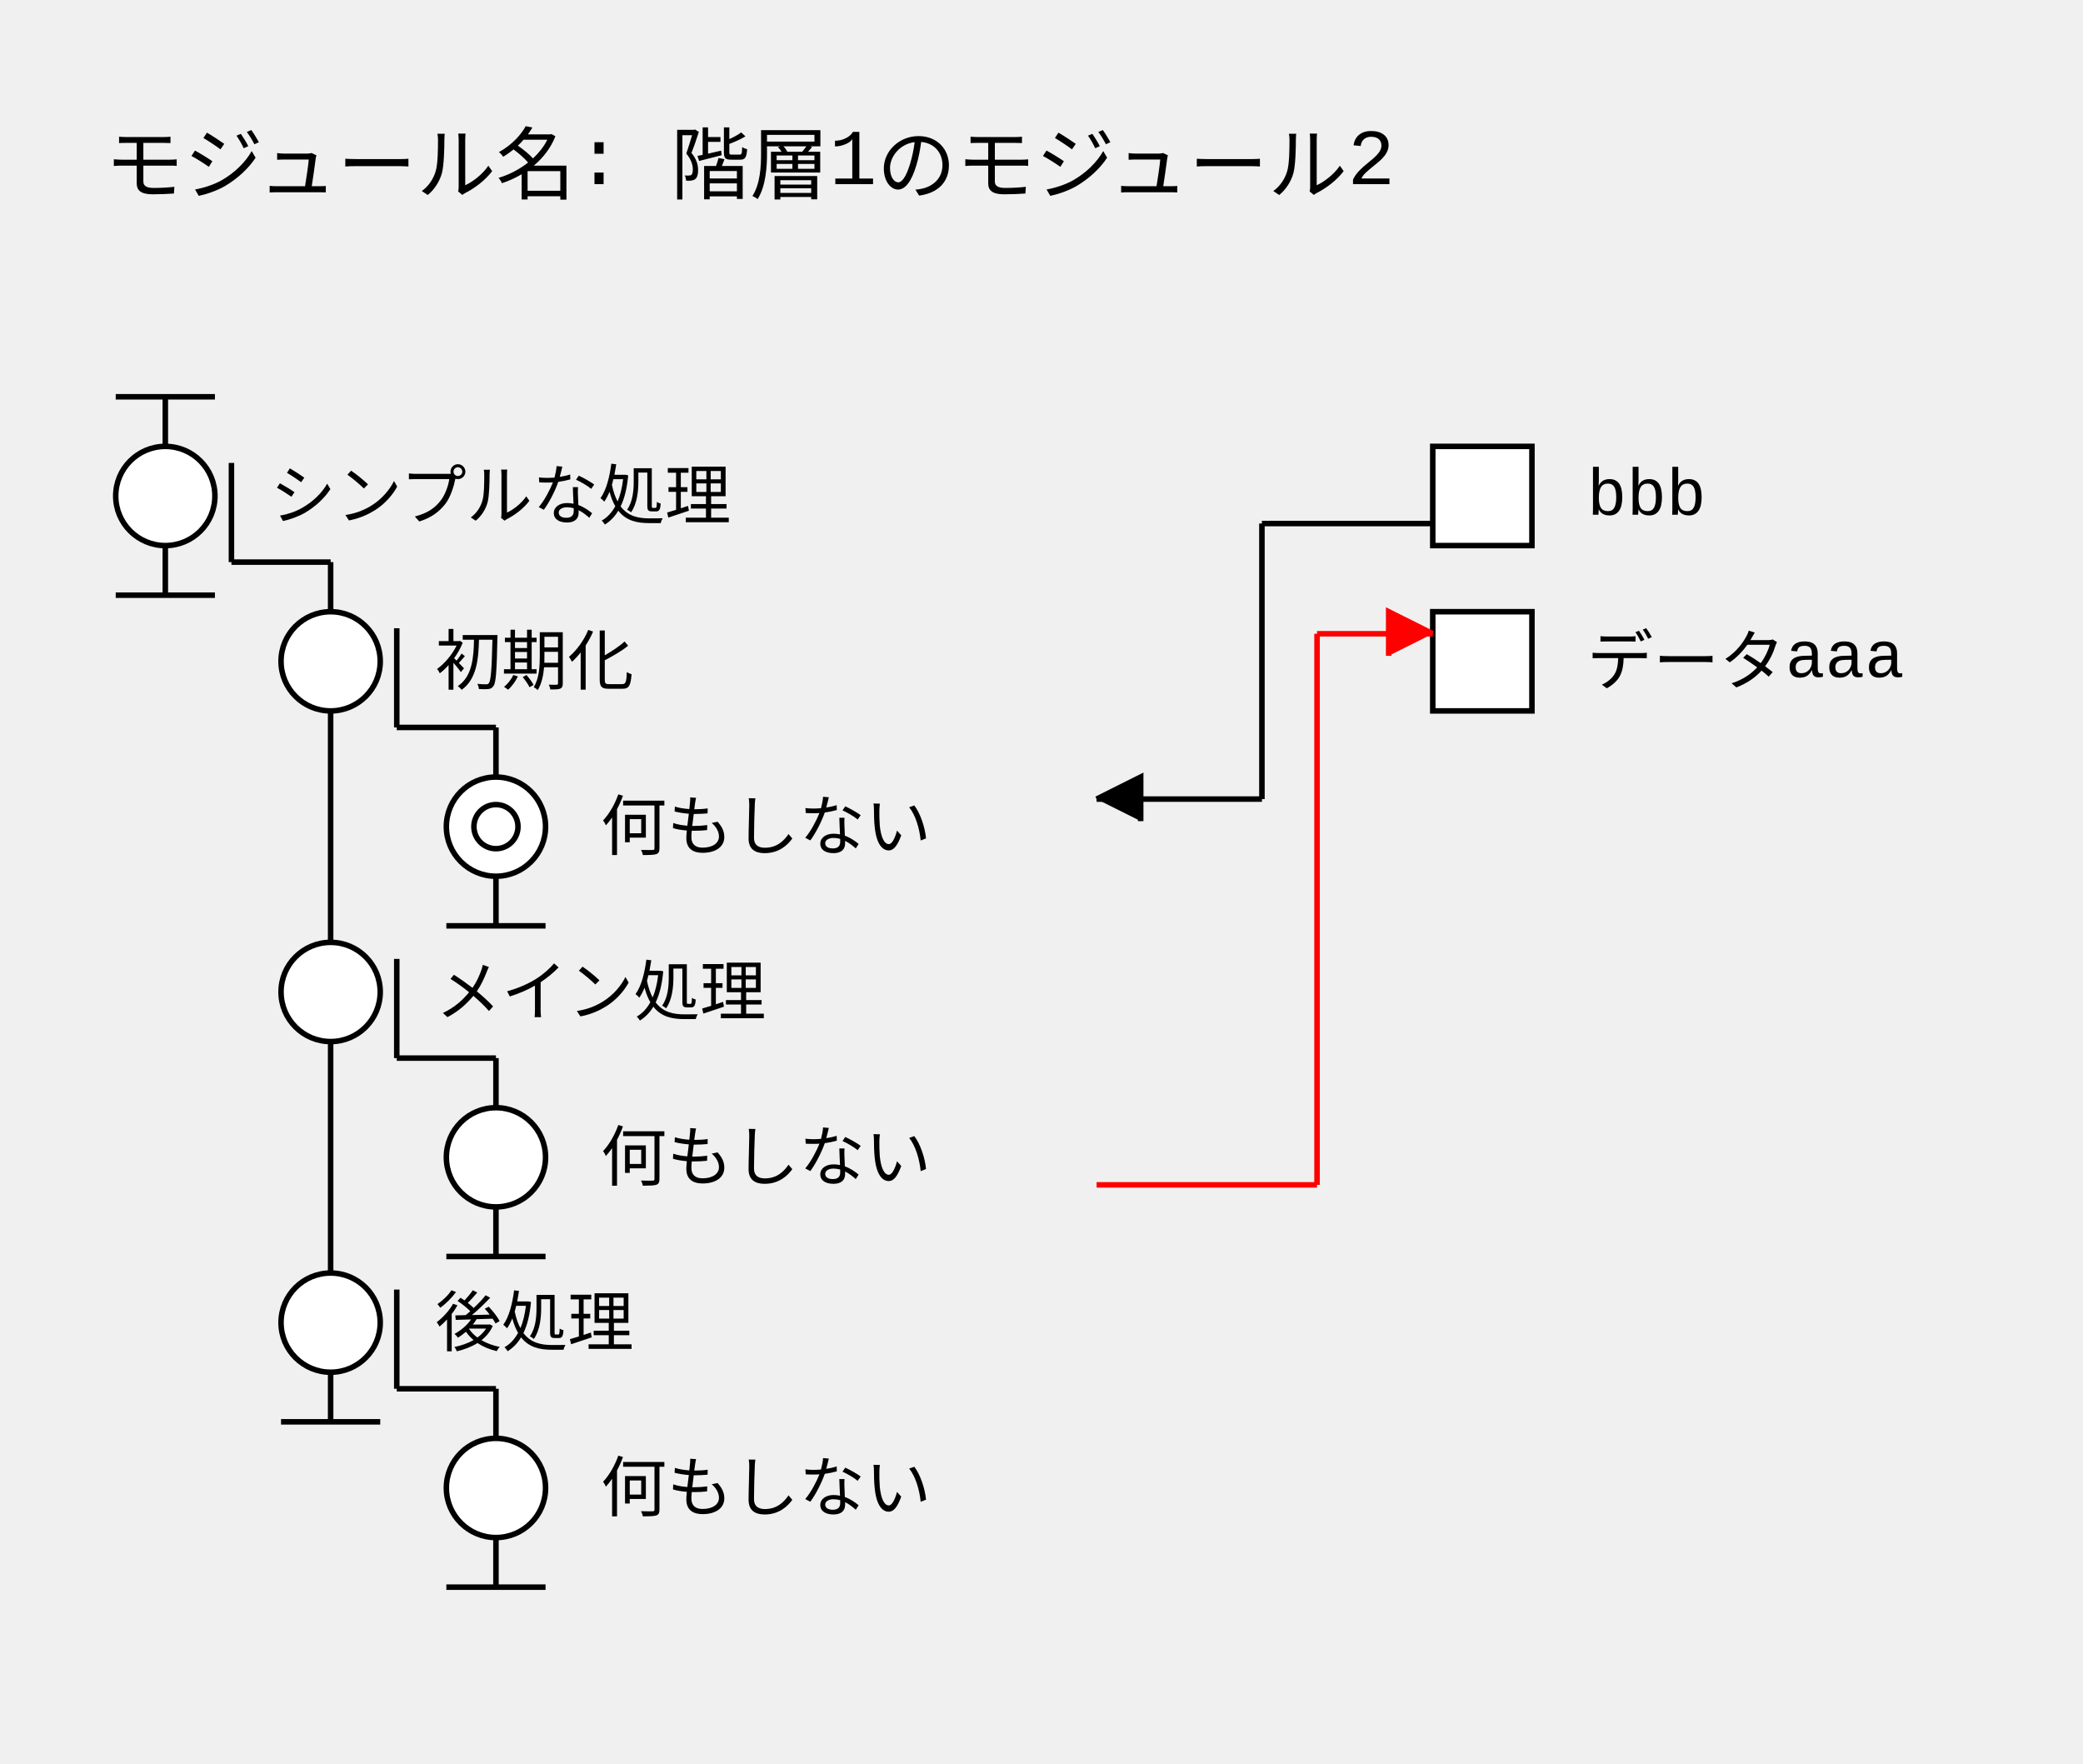
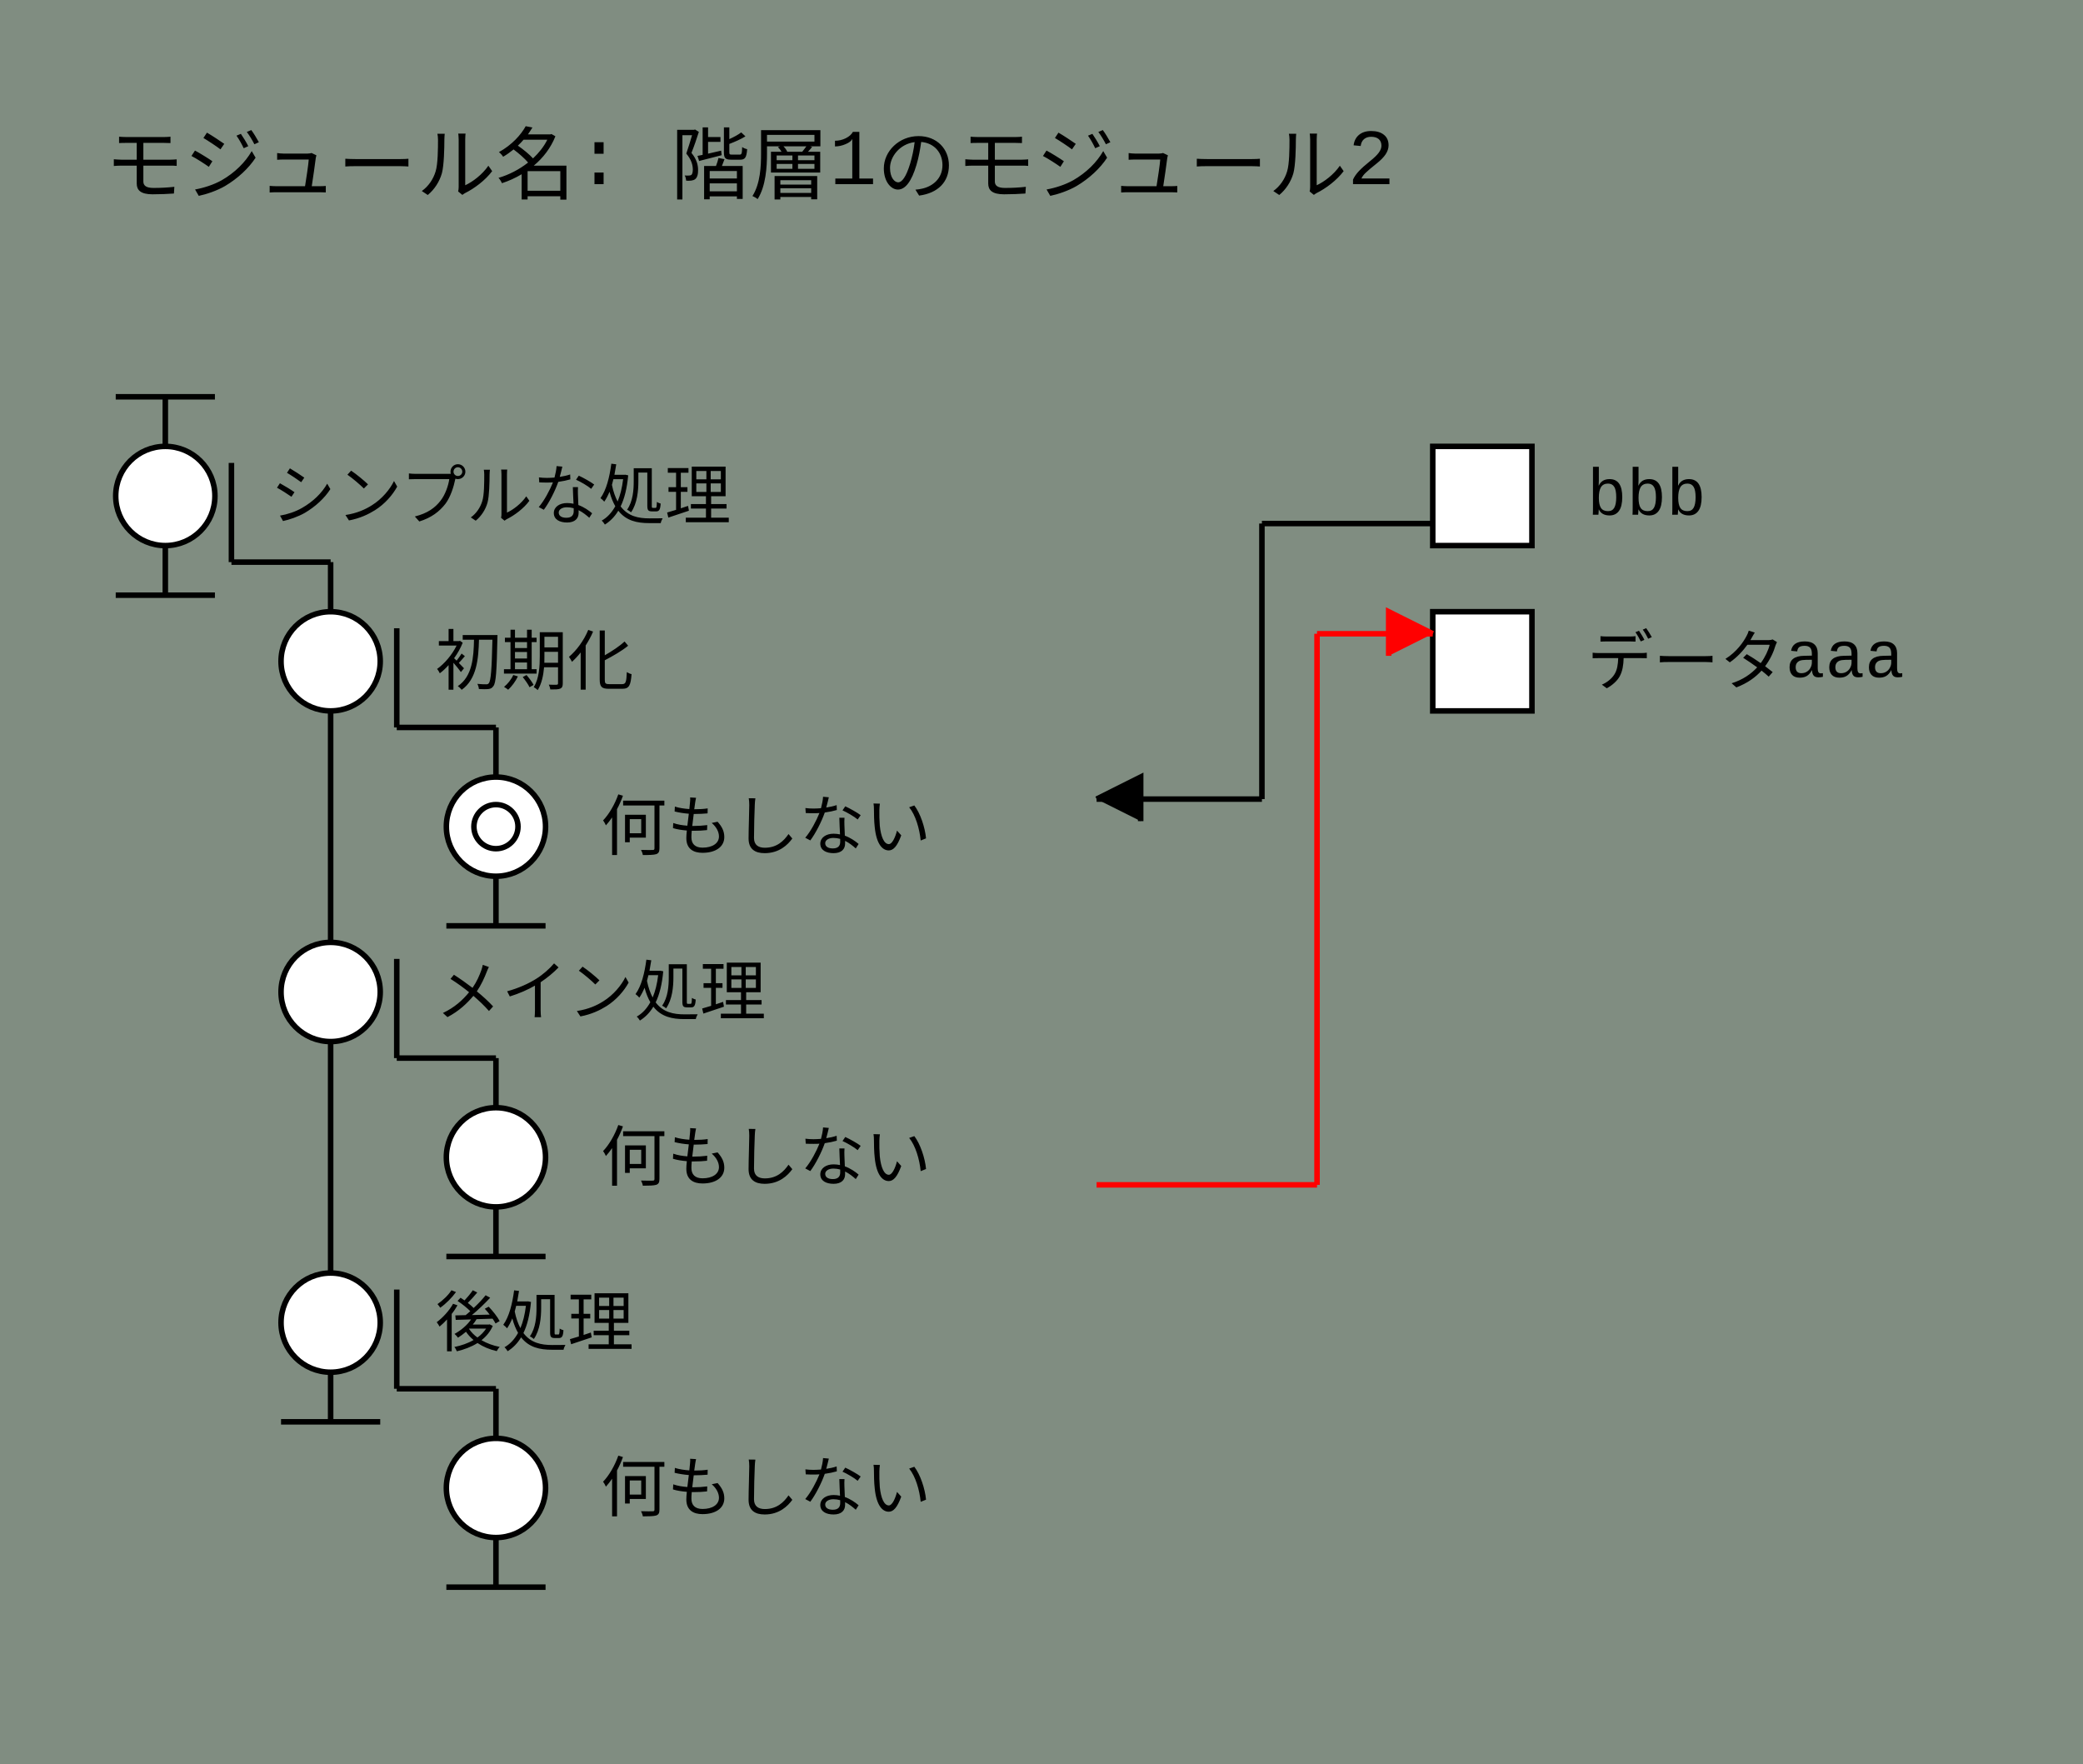
<svg xmlns="http://www.w3.org/2000/svg" width="378" height="320" style="background-color: #808d81">
+   <rect x="0" y="0" width="378" height="320" fill="#808d81" stroke="#808d81" />
  <text x="19" y="30" text-anchor="start" dominant-baseline="middle" font-family="Consolas, Meiryo UI, Courier New, monospace" font-size="120%" rotate="0">モジュール名: 階層1のモジュール2</text>
  <circle cx="30" cy="90" r="9" fill="white" stroke="black" />
  <text x="49" y="90" text-anchor="start" dominant-baseline="middle" font-family="Consolas, Meiryo UI, Courier New, monospace" font-size="100%" rotate="0">シンプルな処理</text>
  <line x1="30" y1="72" x2="30" y2="81" stroke="black" />
  <line x1="21" y1="72" x2="39" y2="72" stroke="black" />
  <line x1="30" y1="99" x2="30" y2="108" stroke="black" />
  <line x1="21" y1="108" x2="39" y2="108" stroke="black" />
  <circle cx="60" cy="120" r="9" fill="white" stroke="black" />
  <text x="79" y="120" text-anchor="start" dominant-baseline="middle" font-family="Consolas, Meiryo UI, Courier New, monospace" font-size="100%" rotate="0">初期化</text>
  <line x1="60" y1="102" x2="60" y2="111" stroke="black" />
  <line x1="42" y1="102" x2="60" y2="102" stroke="black" />
  <line x1="42" y1="84" x2="42" y2="102" stroke="black" />
  <circle cx="90" cy="150" r="9" fill="white" stroke="black" />
  <circle cx="90" cy="150" r="4" fill="white" stroke="black" />
  <text x="109" y="150" text-anchor="start" dominant-baseline="middle" font-family="Consolas, Meiryo UI, Courier New, monospace" font-size="100%" rotate="0">何もしない</text>
  <line x1="90" y1="159" x2="90" y2="168" stroke="black" />
  <line x1="81" y1="168" x2="99" y2="168" stroke="black" />
  <line x1="90" y1="132" x2="90" y2="141" stroke="black" />
  <line x1="72" y1="132" x2="90" y2="132" stroke="black" />
  <line x1="72" y1="114" x2="72" y2="132" stroke="black" />
  <circle cx="60" cy="180" r="9" fill="white" stroke="black" />
  <text x="79" y="180" text-anchor="start" dominant-baseline="middle" font-family="Consolas, Meiryo UI, Courier New, monospace" font-size="100%" rotate="0">メイン処理</text>
  <line x1="60" y1="129" x2="60" y2="171" stroke="black" />
  <circle cx="90" cy="210" r="9" fill="white" stroke="black" />
  <text x="109" y="210" text-anchor="start" dominant-baseline="middle" font-family="Consolas, Meiryo UI, Courier New, monospace" font-size="100%" rotate="0">何もしない</text>
  <line x1="90" y1="219" x2="90" y2="228" stroke="black" />
  <line x1="81" y1="228" x2="99" y2="228" stroke="black" />
  <line x1="90" y1="192" x2="90" y2="201" stroke="black" />
  <line x1="72" y1="192" x2="90" y2="192" stroke="black" />
  <line x1="72" y1="174" x2="72" y2="192" stroke="black" />
  <circle cx="60" cy="240" r="9" fill="white" stroke="black" />
  <text x="79" y="240" text-anchor="start" dominant-baseline="middle" font-family="Consolas, Meiryo UI, Courier New, monospace" font-size="100%" rotate="0">後処理</text>
  <line x1="60" y1="189" x2="60" y2="231" stroke="black" />
  <line x1="60" y1="249" x2="60" y2="258" stroke="black" />
  <line x1="51" y1="258" x2="69" y2="258" stroke="black" />
  <circle cx="90" cy="270" r="9" fill="white" stroke="black" />
  <text x="109" y="270" text-anchor="start" dominant-baseline="middle" font-family="Consolas, Meiryo UI, Courier New, monospace" font-size="100%" rotate="0">何もしない</text>
  <line x1="90" y1="279" x2="90" y2="288" stroke="black" />
  <line x1="81" y1="288" x2="99" y2="288" stroke="black" />
  <line x1="90" y1="252" x2="90" y2="261" stroke="black" />
  <line x1="72" y1="252" x2="90" y2="252" stroke="black" />
  <line x1="72" y1="234" x2="72" y2="252" stroke="black" />
  <line x1="199" y1="145" x2="229" y2="145" stroke="black" />
  <path d="M 199 145 L 207 141 L 207 149" stroke="black" fill="black" />
  <line x1="199" y1="215" x2="239" y2="215" stroke="red" />
  <rect x="260" y="81" width="18" height="18" fill="white" stroke="black" />
  <text x="288" y="90" text-anchor="start" dominant-baseline="middle" font-family="Consolas, Meiryo UI, Courier New, monospace" font-size="100%" rotate="0">bbb</text>
  <rect x="260" y="111" width="18" height="18" fill="white" stroke="black" />
  <text x="288" y="120" text-anchor="start" dominant-baseline="middle" font-family="Consolas, Meiryo UI, Courier New, monospace" font-size="100%" rotate="0">データaaa</text>
  <line x1="229" y1="95" x2="260" y2="95" stroke="black" />
  <line x1="239" y1="115" x2="260" y2="115" stroke="red" />
  <path d="M 260 115 L 252 111 L 252 119" stroke="red" fill="red" />
  <line x1="229" y1="95" x2="229" y2="145" stroke="black" />
  <line x1="239" y1="115" x2="239" y2="215" stroke="red" />
</svg>
